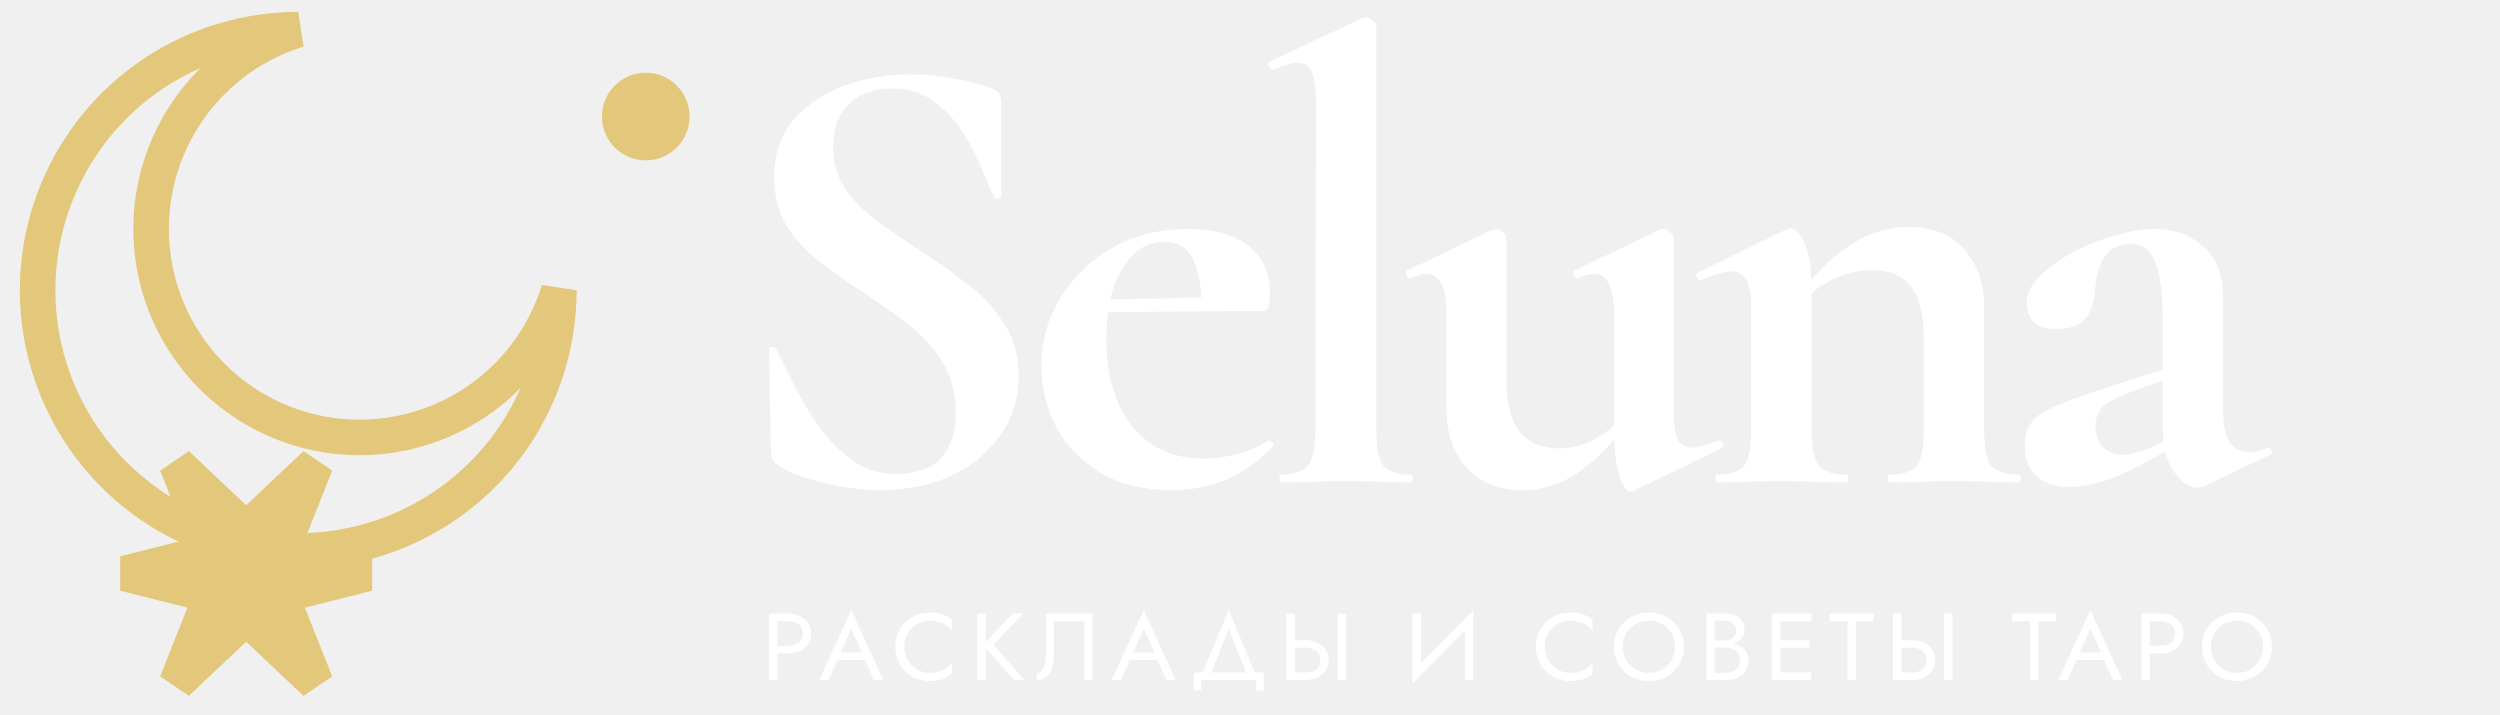
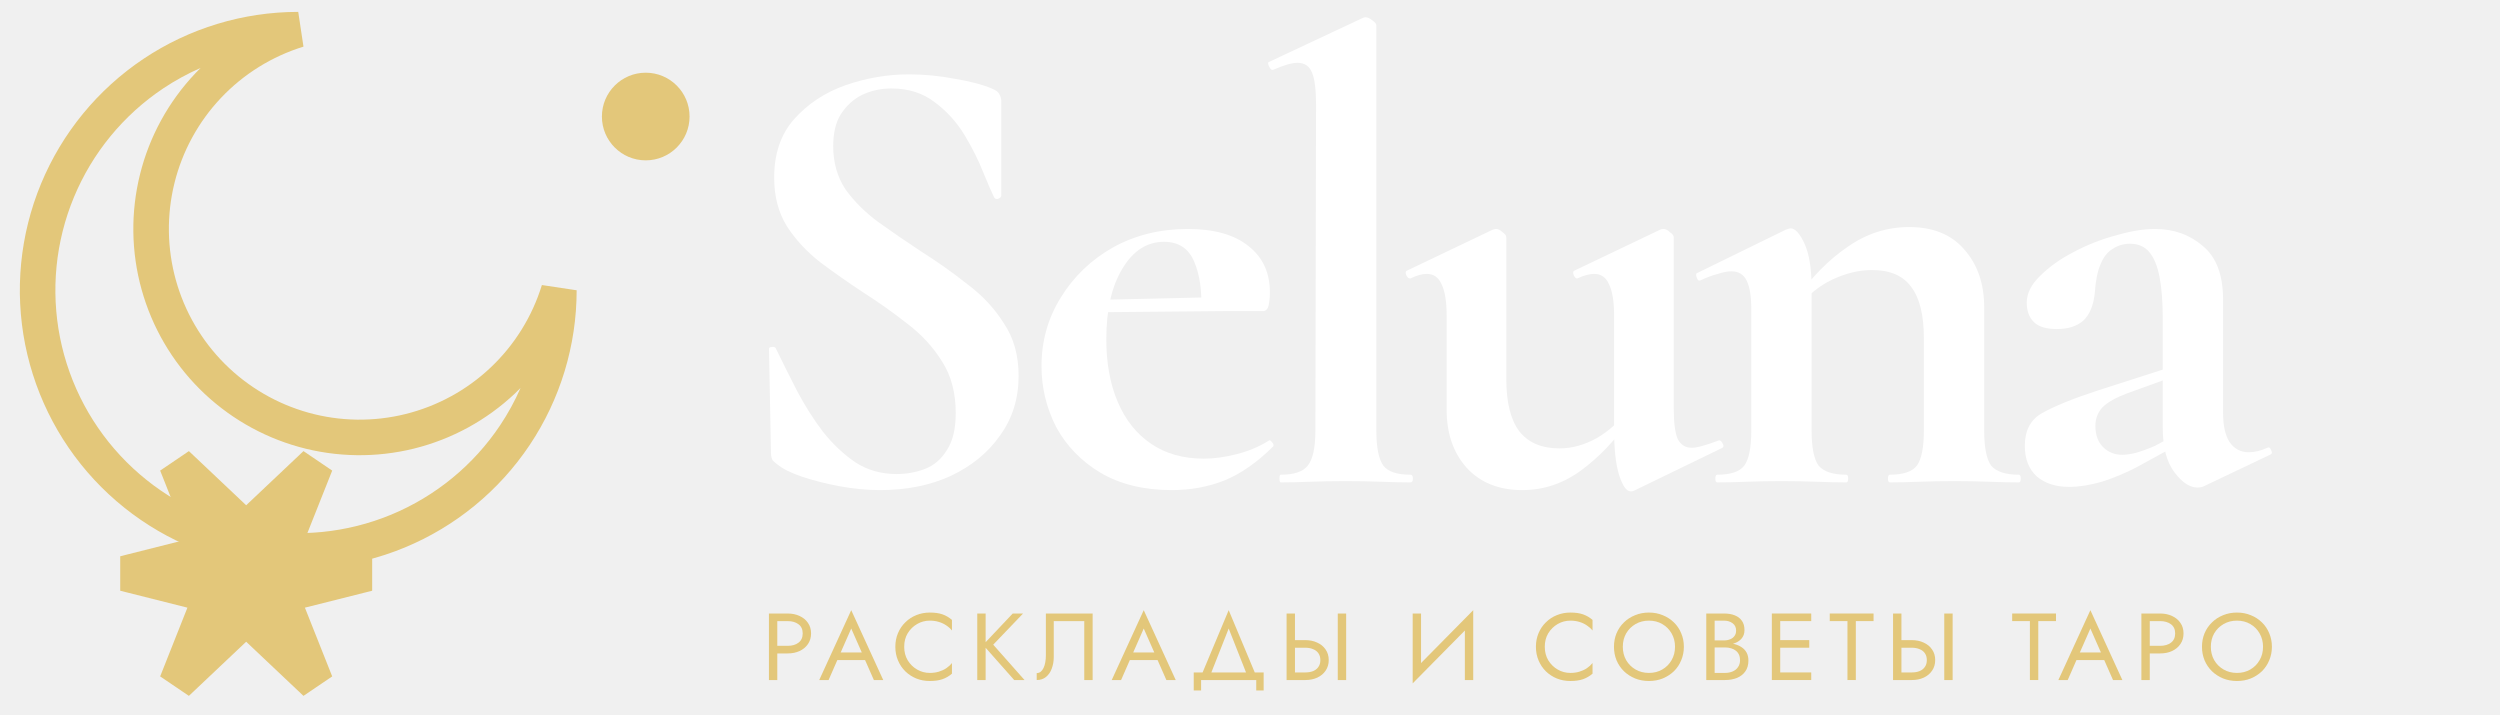
<svg xmlns="http://www.w3.org/2000/svg" width="126" height="36" viewBox="0 0 126 36" fill="none">
-   <path d="M15.295 2.351C13.711 2.838 12.28 3.727 11.141 4.931C10.002 6.135 9.193 7.613 8.794 9.222C8.395 10.83 8.419 12.515 8.862 14.111C9.306 15.708 10.154 17.163 11.326 18.335C12.498 19.507 13.954 20.356 15.551 20.8C17.148 21.244 18.832 21.267 20.44 20.867C22.049 20.468 23.527 19.66 24.731 18.521C25.935 17.382 26.824 15.95 27.311 14.366L29.063 14.63C29.063 17.405 28.24 20.118 26.698 22.426C25.156 24.733 22.965 26.532 20.401 27.594C17.837 28.656 15.016 28.934 12.294 28.393C9.572 27.851 7.072 26.514 5.109 24.552C3.147 22.59 1.811 20.089 1.269 17.367C0.728 14.646 1.006 11.825 2.068 9.261C3.13 6.697 4.929 4.505 7.236 2.963C9.544 1.421 12.256 0.599 15.031 0.599L15.295 2.351ZM10.11 3.424C9.458 3.71 8.829 4.054 8.231 4.453C6.218 5.798 4.649 7.71 3.723 9.946C2.796 12.183 2.554 14.644 3.026 17.019C3.499 19.393 4.664 21.574 6.376 23.285C8.088 24.997 10.269 26.164 12.643 26.636C15.018 27.108 17.479 26.865 19.716 25.939C21.952 25.012 23.864 23.444 25.209 21.431C25.608 20.834 25.95 20.204 26.236 19.553C26.146 19.644 26.055 19.734 25.962 19.822C24.534 21.174 22.78 22.133 20.872 22.607C18.964 23.08 16.966 23.052 15.071 22.526C13.177 21.999 11.45 20.992 10.059 19.602C8.669 18.211 7.662 16.485 7.136 14.591C6.609 12.697 6.582 10.698 7.056 8.79C7.529 6.882 8.489 5.129 9.84 3.7C9.928 3.607 10.019 3.514 10.11 3.424Z" fill="#E3C77A" />
-   <path d="M32.546 7.187C33.271 7.187 33.859 6.598 33.859 5.873C33.859 5.147 33.271 4.559 32.546 4.559C31.82 4.559 31.232 5.147 31.232 5.873C31.232 6.598 31.82 7.187 32.546 7.187Z" fill="#E3C77A" />
-   <path d="M32.964 5.873C32.964 5.642 32.776 5.455 32.546 5.455C32.315 5.455 32.128 5.642 32.128 5.873C32.128 6.104 32.315 6.291 32.546 6.291C32.776 6.291 32.964 6.104 32.964 5.873ZM34.755 5.873C34.755 7.093 33.766 8.082 32.546 8.082C31.326 8.082 30.337 7.093 30.337 5.873C30.337 4.653 31.326 3.664 32.546 3.664C33.766 3.664 34.755 4.653 34.755 5.873Z" fill="#E3C77A" />
-   <path d="M6.277 28.904L10.655 30.008L8.904 34.421L12.407 31.111L15.91 34.421L14.158 30.008L18.537 28.904L14.158 27.801L15.91 23.388L12.407 26.698L8.904 23.388L10.655 27.801L6.277 28.904Z" fill="#E3C77A" />
-   <path d="M16.743 23.718L15.367 27.182L18.756 28.036V29.773L15.367 30.626L16.743 34.091L15.294 35.072L12.407 32.343L9.519 35.072L8.072 34.091L9.446 30.626L6.058 29.773V28.036L9.446 27.182L8.072 23.718L9.519 22.736L12.407 25.465L15.294 22.736L16.743 23.718ZM12.407 27.93L11.228 26.816L11.865 28.42L10.874 28.67L9.942 28.904L11.865 29.389L11.228 30.992L12.407 29.879L13.585 30.992L12.95 29.389L13.94 29.14L14.871 28.904L12.95 28.42L13.585 26.815L12.407 27.93Z" fill="#E3C77A" />
-   <path d="M111.073 24.507C110.986 24.55 110.879 24.571 110.749 24.571C110.361 24.571 109.973 24.313 109.585 23.795C109.197 23.278 109.003 22.534 109.003 21.564V16.067C109.003 15.227 108.949 14.526 108.842 13.966C108.734 13.405 108.561 12.985 108.324 12.704C108.087 12.424 107.764 12.284 107.354 12.284C107.031 12.284 106.74 12.37 106.481 12.543C106.222 12.694 106.018 12.952 105.867 13.319C105.716 13.664 105.619 14.149 105.576 14.774C105.511 15.399 105.317 15.863 104.994 16.164C104.67 16.445 104.228 16.585 103.668 16.585C103.129 16.585 102.741 16.466 102.504 16.229C102.267 15.992 102.148 15.668 102.148 15.259C102.148 14.785 102.375 14.332 102.827 13.901C103.28 13.448 103.84 13.049 104.509 12.704C105.198 12.338 105.91 12.058 106.643 11.864C107.376 11.648 108.033 11.54 108.615 11.54C109.564 11.54 110.372 11.831 111.04 12.413C111.709 12.974 112.043 13.868 112.043 15.097V20.82C112.043 21.446 112.15 21.931 112.366 22.276C112.603 22.62 112.926 22.793 113.336 22.793C113.638 22.793 113.95 22.718 114.274 22.567C114.36 22.523 114.425 22.567 114.468 22.696C114.532 22.804 114.511 22.879 114.403 22.922L111.073 24.507ZM104.282 24.539C103.614 24.539 103.075 24.367 102.666 24.022C102.256 23.655 102.051 23.138 102.051 22.47C102.051 21.694 102.342 21.144 102.924 20.82C103.528 20.476 104.455 20.098 105.705 19.689L109.327 18.525L109.456 19.01L107.225 19.818C106.643 20.034 106.222 20.271 105.964 20.529C105.727 20.788 105.608 21.101 105.608 21.467C105.608 21.92 105.737 22.276 105.996 22.534C106.255 22.793 106.578 22.922 106.966 22.922C107.139 22.922 107.365 22.89 107.645 22.825C107.947 22.739 108.27 22.62 108.615 22.47L110.394 21.5L110.426 22.049L107.645 23.569C107.106 23.849 106.535 24.086 105.931 24.28C105.328 24.453 104.778 24.539 104.282 24.539Z" fill="white" />
+   <path d="M15.295 2.351C13.711 2.839 12.28 3.727 11.141 4.931C10.002 6.135 9.193 7.613 8.794 9.222C8.395 10.83 8.419 12.515 8.862 14.112C9.306 15.708 10.154 17.163 11.326 18.335C12.498 19.507 13.954 20.356 15.551 20.8C17.148 21.244 18.832 21.267 20.44 20.867C22.049 20.468 23.527 19.66 24.731 18.521C25.935 17.382 26.824 15.95 27.311 14.366L29.063 14.63C29.063 17.405 28.24 20.119 26.698 22.426C25.156 24.733 22.965 26.532 20.401 27.594C17.837 28.656 15.016 28.934 12.294 28.393C9.572 27.851 7.072 26.514 5.109 24.552C3.147 22.59 1.811 20.089 1.269 17.367C0.728 14.646 1.006 11.825 2.068 9.261C3.13 6.697 4.929 4.505 7.236 2.963C9.544 1.422 12.256 0.599 15.031 0.599L15.295 2.351ZM10.11 3.424C9.458 3.71 8.829 4.054 8.231 4.453C6.218 5.798 4.649 7.71 3.723 9.947C2.796 12.183 2.554 14.645 3.026 17.019C3.499 19.393 4.664 21.574 6.376 23.285C8.088 24.997 10.269 26.164 12.643 26.636C15.018 27.108 17.479 26.865 19.716 25.939C21.952 25.012 23.864 23.444 25.209 21.431C25.608 20.834 25.95 20.205 26.236 19.553C26.146 19.644 26.055 19.734 25.962 19.823C24.534 21.174 22.78 22.133 20.872 22.607C18.964 23.08 16.966 23.052 15.071 22.526C13.177 21.999 11.45 20.992 10.059 19.602C8.669 18.212 7.662 16.485 7.136 14.591C6.609 12.697 6.582 10.698 7.056 8.79C7.529 6.882 8.489 5.129 9.84 3.7C9.928 3.607 10.019 3.514 10.11 3.424Z" fill="#E3C77A" />
+   <path d="M32.544 7.187C33.27 7.187 33.858 6.598 33.858 5.873C33.858 5.147 33.27 4.559 32.544 4.559C31.819 4.559 31.23 5.147 31.23 5.873C31.23 6.598 31.819 7.187 32.544 7.187Z" fill="#E3C77A" />
+   <path d="M32.963 5.873C32.963 5.642 32.776 5.455 32.545 5.455C32.314 5.455 32.127 5.642 32.127 5.873C32.127 6.104 32.314 6.291 32.545 6.291C32.776 6.291 32.963 6.104 32.963 5.873ZM34.754 5.873C34.754 7.093 33.765 8.082 32.545 8.082C31.325 8.082 30.336 7.093 30.336 5.873C30.336 4.653 31.325 3.664 32.545 3.664C33.765 3.664 34.754 4.653 34.754 5.873Z" fill="#E3C77A" />
+   <path d="M6.277 28.904L10.656 30.008L8.905 34.421L12.408 31.111L15.911 34.421L14.159 30.008L18.538 28.904L14.159 27.801L15.911 23.388L12.408 26.698L8.905 23.388L10.656 27.801L6.277 28.904Z" fill="#E3C77A" />
+   <path d="M16.743 23.718L15.367 27.182L18.757 28.036V29.773L15.367 30.626L16.743 34.091L15.295 35.072L12.407 32.343L9.52 35.072L8.072 34.091L9.446 30.626L6.059 29.773V28.036L9.446 27.182L8.072 23.718L9.52 22.736L12.407 25.465L15.295 22.736L16.743 23.718ZM12.407 27.93L11.229 26.816L11.865 28.42L10.875 28.67L9.942 28.904L11.865 29.389L11.229 30.992L12.407 29.879L13.586 30.992L12.95 29.389L13.941 29.14L14.872 28.904L12.95 28.42L13.586 26.815L12.407 27.93Z" fill="#E3C77A" />
+   <path d="M111.073 24.507C110.986 24.55 110.879 24.571 110.749 24.571C110.361 24.571 109.973 24.313 109.585 23.795C109.197 23.278 109.003 22.534 109.003 21.564V16.067C109.003 15.226 108.949 14.526 108.842 13.965C108.734 13.405 108.561 12.985 108.324 12.704C108.087 12.424 107.764 12.284 107.354 12.284C107.031 12.284 106.74 12.37 106.481 12.543C106.222 12.694 106.018 12.952 105.867 13.319C105.716 13.664 105.619 14.149 105.576 14.774C105.511 15.399 105.317 15.862 104.994 16.164C104.67 16.444 104.228 16.584 103.668 16.584C103.129 16.584 102.741 16.466 102.504 16.229C102.267 15.992 102.148 15.668 102.148 15.259C102.148 14.785 102.375 14.332 102.827 13.901C103.28 13.448 103.84 13.049 104.509 12.704C105.198 12.338 105.91 12.058 106.643 11.864C107.376 11.648 108.033 11.54 108.615 11.54C109.564 11.54 110.372 11.831 111.04 12.413C111.709 12.974 112.043 13.868 112.043 15.097V20.82C112.043 21.446 112.15 21.931 112.366 22.276C112.603 22.62 112.926 22.793 113.336 22.793C113.638 22.793 113.95 22.717 114.274 22.567C114.36 22.523 114.425 22.567 114.468 22.696C114.532 22.804 114.511 22.879 114.403 22.922L111.073 24.507ZM104.282 24.539C103.614 24.539 103.075 24.366 102.666 24.022C102.256 23.655 102.051 23.138 102.051 22.47C102.051 21.694 102.342 21.144 102.924 20.82C103.528 20.476 104.455 20.098 105.705 19.689L109.327 18.525L109.456 19.01L107.225 19.818C106.643 20.034 106.222 20.271 105.964 20.529C105.727 20.788 105.608 21.101 105.608 21.467C105.608 21.92 105.737 22.276 105.996 22.534C106.255 22.793 106.578 22.922 106.966 22.922C107.139 22.922 107.365 22.89 107.645 22.825C107.947 22.739 108.27 22.62 108.615 22.47L110.394 21.499L110.426 22.049L107.645 23.569C107.106 23.849 106.535 24.086 105.931 24.28C105.328 24.453 104.778 24.539 104.282 24.539Z" fill="white" />
  <path d="M95.249 24.313C95.185 24.313 95.153 24.248 95.153 24.119C95.153 23.989 95.185 23.925 95.249 23.925C95.918 23.925 96.37 23.774 96.608 23.472C96.845 23.149 96.963 22.556 96.963 21.694V17.037C96.963 15.873 96.748 15.011 96.317 14.45C95.907 13.89 95.249 13.61 94.344 13.61C93.697 13.61 93.029 13.771 92.339 14.095C91.671 14.418 91.132 14.86 90.723 15.421L90.561 15.033C91.315 13.955 92.167 13.092 93.115 12.446C94.064 11.777 95.099 11.443 96.22 11.443C97.427 11.443 98.354 11.821 99 12.575C99.669 13.33 100.003 14.3 100.003 15.485V21.694C100.003 22.556 100.121 23.149 100.358 23.472C100.617 23.774 101.081 23.925 101.749 23.925C101.813 23.925 101.846 23.989 101.846 24.119C101.846 24.248 101.813 24.313 101.749 24.313C101.318 24.313 100.822 24.302 100.261 24.28C99.701 24.259 99.108 24.248 98.483 24.248C97.879 24.248 97.297 24.259 96.737 24.28C96.176 24.302 95.681 24.313 95.249 24.313ZM86.551 24.313C86.487 24.313 86.454 24.248 86.454 24.119C86.454 23.989 86.487 23.925 86.551 23.925C87.22 23.925 87.672 23.774 87.909 23.472C88.147 23.149 88.265 22.556 88.265 21.694V15.615C88.265 14.946 88.19 14.461 88.039 14.159C87.888 13.836 87.629 13.675 87.263 13.675C87.069 13.675 86.842 13.718 86.584 13.804C86.325 13.868 86.034 13.976 85.711 14.127C85.624 14.17 85.56 14.127 85.517 13.998C85.474 13.868 85.474 13.793 85.517 13.771L90.011 11.573C90.141 11.53 90.216 11.508 90.238 11.508C90.475 11.508 90.712 11.767 90.949 12.284C91.186 12.802 91.305 13.545 91.305 14.515V21.694C91.305 22.556 91.423 23.149 91.66 23.472C91.919 23.774 92.382 23.925 93.051 23.925C93.115 23.925 93.148 23.989 93.148 24.119C93.148 24.248 93.115 24.313 93.051 24.313C92.62 24.313 92.124 24.302 91.563 24.28C91.003 24.259 90.41 24.248 89.785 24.248C89.181 24.248 88.599 24.259 88.039 24.28C87.478 24.302 86.983 24.313 86.551 24.313Z" fill="white" />
-   <path d="M76.726 24.701C75.54 24.701 74.603 24.323 73.913 23.569C73.245 22.814 72.91 21.845 72.91 20.659V15.906C72.91 15.194 72.824 14.666 72.652 14.321C72.501 13.976 72.253 13.804 71.908 13.804C71.671 13.804 71.401 13.879 71.1 14.03C71.013 14.052 70.938 13.998 70.873 13.868C70.83 13.739 70.841 13.664 70.906 13.642L75.239 11.573C75.303 11.551 75.357 11.54 75.4 11.54C75.508 11.54 75.616 11.594 75.724 11.702C75.853 11.788 75.918 11.874 75.918 11.961V19.107C75.918 20.271 76.133 21.144 76.564 21.726C77.017 22.308 77.696 22.599 78.601 22.599C79.227 22.599 79.852 22.427 80.477 22.082C81.102 21.715 81.598 21.262 81.964 20.724L82.158 21.111C81.425 22.168 80.606 23.03 79.701 23.698C78.795 24.367 77.804 24.701 76.726 24.701ZM84.357 11.961V20.562C84.357 21.295 84.422 21.812 84.551 22.114C84.702 22.416 84.939 22.567 85.262 22.567C85.413 22.567 85.596 22.534 85.812 22.47C86.049 22.405 86.308 22.319 86.588 22.211C86.674 22.168 86.75 22.211 86.814 22.34C86.879 22.448 86.879 22.523 86.814 22.567L82.352 24.733C82.309 24.755 82.255 24.765 82.191 24.765C81.975 24.765 81.781 24.496 81.609 23.957C81.436 23.418 81.35 22.653 81.35 21.661V15.906C81.35 15.194 81.264 14.666 81.091 14.321C80.94 13.976 80.692 13.804 80.347 13.804C80.11 13.804 79.83 13.879 79.507 14.03C79.442 14.052 79.377 13.998 79.313 13.868C79.27 13.739 79.28 13.664 79.345 13.642L83.678 11.573C83.721 11.551 83.775 11.54 83.84 11.54C83.947 11.54 84.055 11.594 84.163 11.702C84.292 11.788 84.357 11.874 84.357 11.961Z" fill="white" />
-   <path d="M64.55 24.313C64.507 24.313 64.485 24.248 64.485 24.119C64.485 23.989 64.507 23.925 64.55 23.925C65.218 23.925 65.671 23.774 65.908 23.472C66.167 23.149 66.296 22.556 66.296 21.694L66.328 5.267C66.328 4.535 66.264 4.006 66.134 3.683C66.005 3.338 65.757 3.166 65.391 3.166C65.11 3.166 64.701 3.284 64.162 3.521C64.097 3.543 64.032 3.489 63.968 3.36C63.903 3.23 63.892 3.155 63.935 3.133L68.689 0.902C68.732 0.881 68.775 0.87 68.818 0.87C68.926 0.87 69.044 0.924 69.174 1.032C69.303 1.118 69.368 1.204 69.368 1.29V21.694C69.368 22.556 69.486 23.149 69.723 23.472C69.96 23.774 70.413 23.925 71.082 23.925C71.168 23.925 71.211 23.989 71.211 24.119C71.211 24.248 71.168 24.313 71.082 24.313C70.672 24.313 70.176 24.302 69.594 24.28C69.034 24.259 68.441 24.248 67.816 24.248C67.191 24.248 66.598 24.259 66.037 24.28C65.477 24.302 64.981 24.313 64.55 24.313Z" fill="white" />
-   <path d="M59.054 24.701C57.653 24.701 56.457 24.41 55.465 23.828C54.495 23.246 53.752 22.48 53.234 21.532C52.738 20.562 52.49 19.538 52.49 18.46C52.49 17.188 52.814 16.035 53.461 15C54.107 13.944 54.98 13.103 56.08 12.478C57.2 11.853 58.462 11.54 59.863 11.54C61.199 11.54 62.223 11.831 62.935 12.413C63.646 12.974 64.002 13.75 64.002 14.742C64.002 14.979 63.98 15.194 63.937 15.388C63.894 15.582 63.797 15.679 63.646 15.679H60.542C60.585 14.666 60.466 13.836 60.186 13.19C59.906 12.521 59.399 12.187 58.666 12.187C57.804 12.187 57.103 12.64 56.565 13.545C56.026 14.429 55.756 15.615 55.756 17.102C55.756 18.309 55.95 19.365 56.338 20.271C56.726 21.176 57.287 21.877 58.02 22.373C58.753 22.868 59.636 23.116 60.671 23.116C61.188 23.116 61.738 23.041 62.32 22.89C62.924 22.739 63.463 22.513 63.937 22.211C63.98 22.168 64.034 22.189 64.099 22.276C64.185 22.362 64.206 22.437 64.163 22.502C63.366 23.299 62.547 23.871 61.706 24.216C60.887 24.539 60.003 24.701 59.054 24.701ZM54.624 15.744L54.592 15.13L61.673 14.968V15.679L54.624 15.744Z" fill="white" />
-   <path d="M41.993 7.369C41.993 8.188 42.198 8.91 42.608 9.536C43.039 10.139 43.589 10.689 44.257 11.185C44.947 11.681 45.669 12.176 46.423 12.672C47.242 13.19 48.019 13.739 48.752 14.321C49.506 14.882 50.12 15.539 50.595 16.294C51.09 17.027 51.338 17.91 51.338 18.945C51.338 20.088 51.026 21.09 50.401 21.952C49.797 22.814 48.967 23.494 47.911 23.989C46.876 24.464 45.69 24.701 44.354 24.701C43.707 24.701 43.028 24.636 42.317 24.507C41.627 24.377 40.991 24.216 40.409 24.022C39.849 23.828 39.439 23.623 39.18 23.407C39.094 23.343 39.019 23.278 38.954 23.213C38.889 23.127 38.857 22.987 38.857 22.793L38.76 17.652C38.738 17.544 38.782 17.49 38.889 17.49C39.019 17.468 39.094 17.501 39.116 17.587C39.439 18.255 39.795 18.967 40.183 19.721C40.571 20.454 41.002 21.133 41.476 21.758C41.972 22.383 42.522 22.901 43.125 23.31C43.729 23.698 44.419 23.892 45.195 23.892C45.69 23.892 46.165 23.806 46.617 23.634C47.07 23.461 47.437 23.149 47.717 22.696C48.019 22.243 48.169 21.618 48.169 20.82C48.169 19.807 47.943 18.945 47.49 18.234C47.038 17.501 46.456 16.865 45.744 16.326C45.033 15.765 44.289 15.237 43.513 14.742C42.759 14.246 42.037 13.739 41.347 13.222C40.657 12.683 40.096 12.079 39.665 11.411C39.234 10.721 39.019 9.902 39.019 8.954C39.019 7.746 39.353 6.766 40.021 6.011C40.711 5.235 41.573 4.664 42.608 4.297C43.664 3.931 44.731 3.748 45.809 3.748C46.585 3.748 47.361 3.823 48.137 3.974C48.913 4.103 49.528 4.265 49.98 4.459C50.196 4.545 50.325 4.642 50.368 4.75C50.433 4.858 50.465 4.976 50.465 5.106V9.859C50.465 9.924 50.411 9.978 50.303 10.021C50.217 10.042 50.153 10.021 50.109 9.956C49.98 9.697 49.797 9.277 49.56 8.695C49.323 8.091 49.01 7.466 48.622 6.819C48.234 6.173 47.738 5.623 47.135 5.17C46.531 4.696 45.798 4.459 44.936 4.459C44.397 4.459 43.901 4.567 43.449 4.782C43.017 4.998 42.662 5.321 42.382 5.752C42.123 6.162 41.993 6.701 41.993 7.369Z" fill="white" />
-   <path d="M111.427 32.598C111.427 32.85 111.483 33.075 111.596 33.273C111.711 33.471 111.869 33.627 112.067 33.742C112.266 33.857 112.491 33.915 112.742 33.915C112.997 33.915 113.222 33.857 113.417 33.742C113.615 33.627 113.771 33.471 113.883 33.273C113.999 33.075 114.057 32.85 114.057 32.598C114.057 32.345 113.999 32.12 113.883 31.922C113.771 31.724 113.615 31.568 113.417 31.453C113.222 31.338 112.997 31.28 112.742 31.28C112.491 31.28 112.266 31.338 112.067 31.453C111.869 31.568 111.711 31.724 111.596 31.922C111.483 32.12 111.427 32.345 111.427 32.598ZM110.98 32.598C110.98 32.352 111.023 32.125 111.109 31.917C111.199 31.706 111.323 31.524 111.482 31.371C111.64 31.215 111.827 31.093 112.042 31.007C112.257 30.918 112.491 30.873 112.742 30.873C112.997 30.873 113.23 30.918 113.442 31.007C113.657 31.093 113.844 31.215 114.003 31.371C114.161 31.524 114.284 31.706 114.37 31.917C114.459 32.125 114.504 32.352 114.504 32.598C114.504 32.84 114.459 33.067 114.37 33.278C114.284 33.489 114.161 33.672 114.003 33.829C113.844 33.982 113.657 34.103 113.442 34.193C113.23 34.279 112.997 34.322 112.742 34.322C112.491 34.322 112.257 34.279 112.042 34.193C111.827 34.103 111.64 33.982 111.482 33.829C111.323 33.672 111.199 33.489 111.109 33.278C111.023 33.067 110.98 32.84 110.98 32.598Z" fill="white" />
-   <path d="M107.925 30.921H108.347V34.274H107.925V30.921ZM108.158 31.304V30.921H108.868C109.093 30.921 109.293 30.962 109.468 31.045C109.647 31.125 109.788 31.24 109.89 31.39C109.996 31.54 110.049 31.719 110.049 31.927C110.049 32.131 109.996 32.31 109.89 32.463C109.788 32.614 109.647 32.73 109.468 32.813C109.293 32.893 109.093 32.933 108.868 32.933H108.158V32.55H108.868C109.093 32.55 109.275 32.497 109.414 32.392C109.556 32.286 109.627 32.131 109.627 31.927C109.627 31.719 109.556 31.564 109.414 31.462C109.275 31.357 109.093 31.304 108.868 31.304H108.158Z" fill="white" />
-   <path d="M104.445 33.268L104.594 32.885H106.133L106.282 33.268H104.445ZM105.354 31.678L104.768 33.01L104.728 33.096L104.212 34.274H103.741L105.354 30.753L106.966 34.274H106.495L105.989 33.124L105.949 33.029L105.354 31.678Z" fill="white" />
-   <path d="M101.416 31.304V30.921H103.624V31.304H102.731V34.274H102.309V31.304H101.416Z" fill="white" />
-   <path d="M97.989 30.921H98.411V34.274H97.989V30.921ZM95.408 30.921H95.83V34.274H95.408V30.921ZM95.642 32.645V32.262H96.351C96.576 32.262 96.776 32.304 96.952 32.387C97.13 32.467 97.271 32.581 97.374 32.732C97.48 32.882 97.532 33.061 97.532 33.268C97.532 33.472 97.48 33.651 97.374 33.805C97.271 33.955 97.13 34.071 96.952 34.154C96.776 34.234 96.576 34.274 96.351 34.274H95.642V33.891H96.351C96.5 33.891 96.631 33.868 96.743 33.824C96.859 33.776 96.948 33.706 97.011 33.613C97.078 33.52 97.111 33.406 97.111 33.268C97.111 33.131 97.078 33.016 97.011 32.923C96.948 32.831 96.859 32.762 96.743 32.717C96.631 32.669 96.5 32.645 96.351 32.645H95.642Z" fill="white" />
-   <path d="M92.218 31.304V30.921H94.426V31.304H93.533V34.274H93.111V31.304H92.218Z" fill="white" />
-   <path d="M89.535 34.274V33.891H91.287V34.274H89.535ZM89.535 31.304V30.921H91.287V31.304H89.535ZM89.535 32.645V32.262H91.188V32.645H89.535ZM89.302 30.921H89.724V34.274H89.302V30.921Z" fill="white" />
-   <path d="M86.33 32.502V32.277H86.891C87.007 32.277 87.111 32.257 87.204 32.219C87.296 32.181 87.369 32.125 87.422 32.051C87.475 31.978 87.501 31.889 87.501 31.783C87.501 31.623 87.444 31.5 87.328 31.414C87.212 31.325 87.066 31.28 86.891 31.28H86.419V33.915H86.941C87.09 33.915 87.22 33.889 87.333 33.838C87.448 33.787 87.538 33.714 87.601 33.618C87.667 33.522 87.7 33.406 87.7 33.268C87.7 33.166 87.682 33.075 87.645 32.995C87.609 32.915 87.556 32.848 87.487 32.794C87.42 32.74 87.341 32.7 87.248 32.674C87.156 32.645 87.053 32.631 86.941 32.631H86.33V32.406H86.941C87.109 32.406 87.265 32.423 87.407 32.459C87.549 32.494 87.673 32.548 87.779 32.621C87.888 32.692 87.973 32.783 88.032 32.895C88.092 33.006 88.122 33.139 88.122 33.292C88.122 33.513 88.069 33.696 87.963 33.843C87.86 33.987 87.72 34.095 87.541 34.169C87.366 34.239 87.166 34.274 86.941 34.274H85.998V30.921H86.891C87.099 30.921 87.28 30.951 87.432 31.012C87.587 31.073 87.708 31.165 87.794 31.29C87.88 31.411 87.923 31.568 87.923 31.759C87.923 31.916 87.88 32.05 87.794 32.162C87.708 32.273 87.587 32.358 87.432 32.416C87.28 32.473 87.099 32.502 86.891 32.502H86.33Z" fill="white" />
-   <path d="M81.788 32.598C81.788 32.85 81.845 33.075 81.957 33.273C82.073 33.471 82.23 33.627 82.429 33.742C82.627 33.857 82.852 33.915 83.104 33.915C83.358 33.915 83.583 33.857 83.779 33.742C83.977 33.627 84.133 33.471 84.245 33.273C84.361 33.075 84.419 32.85 84.419 32.598C84.419 32.345 84.361 32.12 84.245 31.922C84.133 31.724 83.977 31.568 83.779 31.453C83.583 31.338 83.358 31.28 83.104 31.28C82.852 31.28 82.627 31.338 82.429 31.453C82.23 31.568 82.073 31.724 81.957 31.922C81.845 32.12 81.788 32.345 81.788 32.598ZM81.342 32.598C81.342 32.352 81.385 32.125 81.471 31.917C81.56 31.706 81.684 31.524 81.843 31.371C82.002 31.215 82.189 31.093 82.404 31.007C82.619 30.918 82.852 30.873 83.104 30.873C83.358 30.873 83.592 30.918 83.803 31.007C84.018 31.093 84.205 31.215 84.364 31.371C84.523 31.524 84.645 31.706 84.731 31.917C84.821 32.125 84.865 32.352 84.865 32.598C84.865 32.84 84.821 33.067 84.731 33.278C84.645 33.489 84.523 33.672 84.364 33.829C84.205 33.982 84.018 34.103 83.803 34.193C83.592 34.279 83.358 34.322 83.104 34.322C82.852 34.322 82.619 34.279 82.404 34.193C82.189 34.103 82.002 33.982 81.843 33.829C81.684 33.672 81.56 33.489 81.471 33.278C81.385 33.067 81.342 32.84 81.342 32.598Z" fill="white" />
-   <path d="M77.855 32.598C77.855 32.856 77.915 33.085 78.034 33.283C78.156 33.481 78.315 33.636 78.51 33.747C78.705 33.859 78.917 33.915 79.145 33.915C79.311 33.915 79.461 33.894 79.597 33.853C79.736 33.811 79.862 33.754 79.974 33.68C80.087 33.603 80.183 33.516 80.262 33.417V33.953C80.116 34.078 79.958 34.17 79.786 34.231C79.614 34.292 79.4 34.322 79.145 34.322C78.904 34.322 78.677 34.281 78.466 34.197C78.257 34.111 78.073 33.992 77.915 33.838C77.756 33.682 77.632 33.498 77.542 33.287C77.453 33.077 77.409 32.847 77.409 32.598C77.409 32.349 77.453 32.118 77.542 31.908C77.632 31.697 77.756 31.515 77.915 31.362C78.073 31.205 78.257 31.085 78.466 31.002C78.677 30.916 78.904 30.873 79.145 30.873C79.4 30.873 79.614 30.903 79.786 30.964C79.958 31.025 80.116 31.117 80.262 31.242V31.778C80.183 31.679 80.087 31.593 79.974 31.52C79.862 31.443 79.736 31.384 79.597 31.343C79.461 31.301 79.311 31.28 79.145 31.28C78.917 31.28 78.705 31.336 78.51 31.448C78.315 31.56 78.156 31.715 78.034 31.913C77.915 32.107 77.855 32.336 77.855 32.598Z" fill="white" />
-   <path d="M74.226 31.376L71.199 34.442L71.224 33.819L74.251 30.753L74.226 31.376ZM71.621 30.921V33.915L71.199 34.442V30.921H71.621ZM74.251 30.753V34.274H73.829V31.28L74.251 30.753Z" fill="white" />
-   <path d="M67.426 30.921H67.848V34.274H67.426V30.921ZM64.845 30.921H65.267V34.274H64.845V30.921ZM65.079 32.645V32.262H65.788C66.013 32.262 66.213 32.304 66.389 32.387C66.567 32.467 66.708 32.581 66.811 32.732C66.916 32.882 66.969 33.061 66.969 33.268C66.969 33.472 66.916 33.651 66.811 33.805C66.708 33.955 66.567 34.071 66.389 34.154C66.213 34.234 66.013 34.274 65.788 34.274H65.079V33.891H65.788C65.937 33.891 66.068 33.868 66.18 33.824C66.296 33.776 66.385 33.706 66.448 33.613C66.514 33.52 66.547 33.406 66.547 33.268C66.547 33.131 66.514 33.016 66.448 32.923C66.385 32.831 66.296 32.762 66.18 32.717C66.068 32.669 65.937 32.645 65.788 32.645H65.079Z" fill="white" />
-   <path d="M61.927 31.678L60.959 34.13H60.513L61.927 30.753L63.341 34.13H62.895L61.927 31.678ZM63.316 34.274H60.538V34.801H60.165V33.891H63.689V34.801H63.316V34.274Z" fill="white" />
-   <path d="M56.734 33.268L56.883 32.885H58.422L58.57 33.268H56.734ZM57.642 31.678L57.057 33.01L57.017 33.096L56.501 34.274H56.029L57.642 30.753L59.255 34.274H58.784L58.278 33.124L58.238 33.029L57.642 31.678Z" fill="white" />
-   <path d="M55.071 30.921V34.274H54.649V31.304H53.11V33.124C53.11 33.329 53.077 33.519 53.011 33.694C52.948 33.87 52.852 34.011 52.723 34.116C52.598 34.221 52.44 34.274 52.252 34.274V33.924C52.328 33.924 52.394 33.902 52.45 33.857C52.507 33.813 52.555 33.75 52.594 33.67C52.634 33.587 52.664 33.492 52.684 33.383C52.703 33.275 52.713 33.156 52.713 33.029V30.921H55.071Z" fill="white" />
-   <path d="M49.255 30.921H49.677V34.274H49.255V30.921ZM51.042 30.921H51.563L50.059 32.492L51.637 34.274H51.116L49.548 32.502L51.042 30.921Z" fill="white" />
-   <path d="M45.57 32.598C45.57 32.856 45.63 33.085 45.749 33.283C45.871 33.481 46.03 33.636 46.225 33.747C46.42 33.859 46.632 33.915 46.86 33.915C47.026 33.915 47.176 33.894 47.312 33.853C47.451 33.811 47.577 33.754 47.689 33.68C47.802 33.603 47.898 33.516 47.977 33.417V33.953C47.831 34.078 47.673 34.17 47.501 34.231C47.329 34.292 47.115 34.322 46.86 34.322C46.619 34.322 46.392 34.281 46.181 34.197C45.972 34.111 45.788 33.992 45.63 33.838C45.471 33.682 45.347 33.498 45.258 33.287C45.168 33.077 45.123 32.847 45.123 32.598C45.123 32.349 45.168 32.118 45.258 31.908C45.347 31.697 45.471 31.515 45.63 31.362C45.788 31.205 45.972 31.085 46.181 31.002C46.392 30.916 46.619 30.873 46.86 30.873C47.115 30.873 47.329 30.903 47.501 30.964C47.673 31.025 47.831 31.117 47.977 31.242V31.778C47.898 31.679 47.802 31.593 47.689 31.52C47.577 31.443 47.451 31.384 47.312 31.343C47.176 31.301 47.026 31.28 46.86 31.28C46.632 31.28 46.42 31.336 46.225 31.448C46.03 31.56 45.871 31.715 45.749 31.913C45.63 32.107 45.57 32.336 45.57 32.598Z" fill="white" />
-   <path d="M41.994 33.268L42.143 32.885H43.681L43.83 33.268H41.994ZM42.902 31.678L42.316 33.01L42.277 33.096L41.761 34.274H41.289L42.902 30.753L44.515 34.274H44.044L43.537 33.124L43.498 33.029L42.902 31.678Z" fill="white" />
-   <path d="M38.754 30.921H39.176V34.274H38.754V30.921ZM38.987 31.304V30.921H39.697C39.922 30.921 40.122 30.962 40.297 31.045C40.476 31.125 40.617 31.24 40.719 31.39C40.825 31.54 40.878 31.719 40.878 31.927C40.878 32.131 40.825 32.31 40.719 32.463C40.617 32.614 40.476 32.73 40.297 32.813C40.122 32.893 39.922 32.933 39.697 32.933H38.987V32.55H39.697C39.922 32.55 40.104 32.497 40.243 32.392C40.385 32.286 40.456 32.131 40.456 31.927C40.456 31.719 40.385 31.564 40.243 31.462C40.104 31.357 39.922 31.304 39.697 31.304H38.987Z" fill="white" />
+   <path d="M76.726 24.701C75.54 24.701 74.603 24.323 73.913 23.569C73.245 22.814 72.911 21.844 72.911 20.659V15.905C72.911 15.194 72.824 14.666 72.652 14.321C72.501 13.976 72.253 13.804 71.908 13.804C71.671 13.804 71.402 13.879 71.1 14.03C71.014 14.052 70.938 13.998 70.874 13.868C70.83 13.739 70.841 13.664 70.906 13.642L75.239 11.573C75.303 11.551 75.357 11.54 75.4 11.54C75.508 11.54 75.616 11.594 75.724 11.702C75.853 11.788 75.918 11.874 75.918 11.961V19.107C75.918 20.271 76.133 21.144 76.564 21.726C77.017 22.308 77.696 22.599 78.602 22.599C79.227 22.599 79.852 22.426 80.477 22.081C81.102 21.715 81.598 21.262 81.964 20.723L82.158 21.111C81.425 22.168 80.606 23.03 79.701 23.698C78.796 24.366 77.804 24.701 76.726 24.701ZM84.357 11.961V20.562C84.357 21.295 84.422 21.812 84.551 22.114C84.702 22.416 84.939 22.567 85.263 22.567C85.413 22.567 85.597 22.534 85.812 22.47C86.049 22.405 86.308 22.319 86.588 22.211C86.674 22.168 86.75 22.211 86.815 22.34C86.879 22.448 86.879 22.523 86.815 22.567L82.352 24.733C82.309 24.755 82.255 24.765 82.191 24.765C81.975 24.765 81.781 24.496 81.609 23.957C81.436 23.418 81.35 22.653 81.35 21.661V15.905C81.35 15.194 81.264 14.666 81.091 14.321C80.94 13.976 80.692 13.804 80.348 13.804C80.111 13.804 79.83 13.879 79.507 14.03C79.442 14.052 79.378 13.998 79.313 13.868C79.27 13.739 79.281 13.664 79.345 13.642L83.678 11.573C83.721 11.551 83.775 11.54 83.84 11.54C83.948 11.54 84.055 11.594 84.163 11.702C84.293 11.788 84.357 11.874 84.357 11.961Z" fill="white" />
+   <path d="M64.55 24.313C64.507 24.313 64.486 24.248 64.486 24.119C64.486 23.989 64.507 23.925 64.55 23.925C65.219 23.925 65.671 23.774 65.909 23.472C66.167 23.149 66.296 22.556 66.296 21.694L66.329 5.267C66.329 4.535 66.264 4.006 66.135 3.683C66.005 3.338 65.758 3.166 65.391 3.166C65.111 3.166 64.701 3.284 64.162 3.521C64.098 3.543 64.033 3.489 63.968 3.36C63.904 3.23 63.893 3.155 63.936 3.133L68.689 0.902C68.732 0.881 68.775 0.87 68.819 0.87C68.926 0.87 69.045 0.924 69.174 1.032C69.304 1.118 69.368 1.204 69.368 1.29V21.694C69.368 22.556 69.487 23.149 69.724 23.472C69.961 23.774 70.414 23.925 71.082 23.925C71.168 23.925 71.211 23.989 71.211 24.119C71.211 24.248 71.168 24.313 71.082 24.313C70.672 24.313 70.177 24.302 69.595 24.28C69.034 24.259 68.441 24.248 67.816 24.248C67.191 24.248 66.598 24.259 66.038 24.28C65.477 24.302 64.981 24.313 64.55 24.313Z" fill="white" />
+   <path d="M59.056 24.701C57.655 24.701 56.459 24.41 55.467 23.828C54.497 23.245 53.753 22.48 53.236 21.532C52.74 20.562 52.492 19.538 52.492 18.46C52.492 17.188 52.816 16.035 53.462 15C54.109 13.944 54.982 13.103 56.081 12.478C57.202 11.853 58.463 11.54 59.865 11.54C61.201 11.54 62.225 11.831 62.936 12.413C63.648 12.974 64.003 13.75 64.003 14.742C64.003 14.979 63.982 15.194 63.939 15.388C63.896 15.582 63.799 15.679 63.648 15.679H60.544C60.587 14.666 60.468 13.836 60.188 13.189C59.908 12.521 59.401 12.187 58.668 12.187C57.806 12.187 57.105 12.64 56.566 13.545C56.028 14.429 55.758 15.614 55.758 17.102C55.758 18.309 55.952 19.365 56.34 20.271C56.728 21.176 57.289 21.877 58.022 22.372C58.754 22.868 59.638 23.116 60.673 23.116C61.19 23.116 61.74 23.041 62.322 22.89C62.926 22.739 63.465 22.513 63.939 22.211C63.982 22.168 64.036 22.189 64.1 22.276C64.187 22.362 64.208 22.437 64.165 22.502C63.367 23.299 62.548 23.871 61.708 24.216C60.889 24.539 60.005 24.701 59.056 24.701ZM54.626 15.744L54.594 15.13L61.675 14.968V15.679L54.626 15.744Z" fill="white" />
+   <path d="M41.993 7.369C41.993 8.188 42.198 8.91 42.607 9.536C43.038 10.139 43.588 10.689 44.256 11.185C44.946 11.68 45.668 12.176 46.423 12.672C47.242 13.189 48.018 13.739 48.751 14.321C49.505 14.882 50.12 15.539 50.594 16.294C51.09 17.026 51.338 17.91 51.338 18.945C51.338 20.087 51.025 21.09 50.4 21.952C49.796 22.814 48.966 23.493 47.91 23.989C46.875 24.463 45.69 24.701 44.353 24.701C43.706 24.701 43.028 24.636 42.316 24.507C41.626 24.377 40.99 24.216 40.408 24.022C39.848 23.828 39.438 23.623 39.18 23.407C39.093 23.343 39.018 23.278 38.953 23.213C38.889 23.127 38.856 22.987 38.856 22.793L38.759 17.652C38.738 17.544 38.781 17.49 38.889 17.49C39.018 17.468 39.093 17.501 39.115 17.587C39.438 18.255 39.794 18.966 40.182 19.721C40.57 20.454 41.001 21.133 41.475 21.758C41.971 22.383 42.521 22.901 43.124 23.31C43.728 23.698 44.418 23.892 45.194 23.892C45.69 23.892 46.164 23.806 46.617 23.634C47.069 23.461 47.436 23.148 47.716 22.696C48.018 22.243 48.169 21.618 48.169 20.82C48.169 19.807 47.942 18.945 47.49 18.234C47.037 17.501 46.455 16.865 45.744 16.326C45.032 15.765 44.288 15.237 43.513 14.742C42.758 14.246 42.036 13.739 41.346 13.222C40.656 12.683 40.096 12.079 39.665 11.411C39.233 10.721 39.018 9.902 39.018 8.953C39.018 7.746 39.352 6.765 40.02 6.011C40.71 5.235 41.572 4.664 42.607 4.297C43.663 3.931 44.73 3.748 45.808 3.748C46.584 3.748 47.36 3.823 48.136 3.974C48.912 4.103 49.527 4.265 49.98 4.459C50.195 4.545 50.324 4.642 50.367 4.75C50.432 4.858 50.465 4.976 50.465 5.106V9.859C50.465 9.924 50.411 9.977 50.303 10.021C50.217 10.042 50.152 10.021 50.109 9.956C49.98 9.697 49.796 9.277 49.559 8.695C49.322 8.091 49.009 7.466 48.621 6.819C48.233 6.173 47.738 5.623 47.134 5.17C46.53 4.696 45.797 4.459 44.935 4.459C44.396 4.459 43.901 4.567 43.448 4.782C43.017 4.998 42.661 5.321 42.381 5.752C42.122 6.162 41.993 6.701 41.993 7.369Z" fill="white" />
+   <path d="M111.427 32.598C111.427 32.85 111.483 33.075 111.596 33.273C111.711 33.471 111.869 33.627 112.067 33.742C112.266 33.857 112.491 33.915 112.742 33.915C112.997 33.915 113.222 33.857 113.417 33.742C113.615 33.627 113.771 33.471 113.883 33.273C113.999 33.075 114.057 32.85 114.057 32.598C114.057 32.345 113.999 32.12 113.883 31.922C113.771 31.724 113.615 31.568 113.417 31.453C113.222 31.338 112.997 31.28 112.742 31.28C112.491 31.28 112.266 31.338 112.067 31.453C111.869 31.568 111.711 31.724 111.596 31.922C111.483 32.12 111.427 32.345 111.427 32.598ZM110.98 32.598C110.98 32.352 111.023 32.125 111.109 31.917C111.199 31.706 111.323 31.524 111.482 31.371C111.64 31.215 111.827 31.093 112.042 31.007C112.257 30.918 112.491 30.873 112.742 30.873C112.997 30.873 113.23 30.918 113.442 31.007C113.657 31.093 113.844 31.215 114.003 31.371C114.161 31.524 114.284 31.706 114.37 31.917C114.459 32.125 114.504 32.352 114.504 32.598C114.504 32.84 114.459 33.067 114.37 33.278C114.284 33.489 114.161 33.672 114.003 33.829C113.844 33.982 113.657 34.103 113.442 34.193C113.23 34.279 112.997 34.322 112.742 34.322C112.491 34.322 112.257 34.279 112.042 34.193C111.827 34.103 111.64 33.982 111.482 33.829C111.323 33.672 111.199 33.489 111.109 33.278C111.023 33.067 110.98 32.84 110.98 32.598Z" fill="#E3C77A" />
+   <path d="M107.926 30.921H108.348V34.274H107.926V30.921ZM108.159 31.304V30.921H108.869C109.094 30.921 109.294 30.962 109.469 31.045C109.648 31.125 109.789 31.24 109.891 31.39C109.997 31.54 110.05 31.719 110.05 31.927C110.05 32.131 109.997 32.31 109.891 32.463C109.789 32.614 109.648 32.73 109.469 32.813C109.294 32.893 109.094 32.933 108.869 32.933H108.159V32.55H108.869C109.094 32.55 109.276 32.497 109.415 32.392C109.557 32.286 109.628 32.131 109.628 31.927C109.628 31.719 109.557 31.564 109.415 31.462C109.276 31.357 109.094 31.304 108.869 31.304H108.159Z" fill="#E3C77A" />
+   <path d="M104.446 33.268L104.595 32.885H106.134L106.283 33.268H104.446ZM105.355 31.678L104.769 33.01L104.729 33.096L104.213 34.274H103.742L105.355 30.753L106.967 34.274H106.496L105.99 33.125L105.95 33.029L105.355 31.678Z" fill="#E3C77A" />
+   <path d="M101.414 31.304V30.921H103.622V31.304H102.729V34.274H102.307V31.304H101.414Z" fill="#E3C77A" />
+   <path d="M97.991 30.921H98.413V34.274H97.991V30.921ZM95.41 30.921H95.832V34.274H95.41V30.921ZM95.643 32.645V32.262H96.353C96.578 32.262 96.778 32.304 96.954 32.387C97.132 32.467 97.273 32.581 97.375 32.732C97.481 32.882 97.534 33.061 97.534 33.268C97.534 33.472 97.481 33.651 97.375 33.805C97.273 33.955 97.132 34.071 96.954 34.154C96.778 34.234 96.578 34.274 96.353 34.274H95.643V33.891H96.353C96.502 33.891 96.633 33.868 96.745 33.824C96.861 33.776 96.95 33.706 97.013 33.613C97.079 33.52 97.112 33.406 97.112 33.268C97.112 33.131 97.079 33.016 97.013 32.923C96.95 32.831 96.861 32.762 96.745 32.717C96.633 32.669 96.502 32.645 96.353 32.645H95.643Z" fill="#E3C77A" />
+   <path d="M92.219 31.304V30.921H94.427V31.304H93.534V34.274H93.112V31.304H92.219Z" fill="#E3C77A" />
+   <path d="M89.534 34.274V33.891H91.286V34.274H89.534ZM89.534 31.304V30.921H91.286V31.304H89.534ZM89.534 32.645V32.262H91.187V32.645H89.534ZM89.301 30.921H89.723V34.274H89.301V30.921Z" fill="#E3C77A" />
+   <path d="M86.329 32.502V32.277H86.889C87.005 32.277 87.109 32.257 87.202 32.219C87.295 32.181 87.367 32.125 87.42 32.051C87.473 31.978 87.5 31.889 87.5 31.783C87.5 31.623 87.442 31.5 87.326 31.414C87.21 31.325 87.065 31.28 86.889 31.28H86.418V33.915H86.939C87.088 33.915 87.219 33.889 87.331 33.838C87.447 33.787 87.536 33.714 87.599 33.618C87.665 33.522 87.698 33.406 87.698 33.268C87.698 33.166 87.68 33.075 87.644 32.995C87.607 32.915 87.554 32.848 87.485 32.794C87.419 32.74 87.339 32.7 87.247 32.674C87.154 32.645 87.052 32.631 86.939 32.631H86.329V32.406H86.939C87.108 32.406 87.263 32.423 87.406 32.459C87.548 32.494 87.672 32.548 87.778 32.621C87.887 32.692 87.971 32.783 88.031 32.895C88.09 33.006 88.12 33.139 88.12 33.292C88.12 33.513 88.067 33.696 87.961 33.843C87.859 33.987 87.718 34.095 87.54 34.169C87.364 34.239 87.164 34.274 86.939 34.274H85.996V30.921H86.889C87.098 30.921 87.278 30.951 87.43 31.012C87.586 31.073 87.707 31.165 87.793 31.29C87.879 31.411 87.922 31.568 87.922 31.759C87.922 31.916 87.879 32.05 87.793 32.162C87.707 32.273 87.586 32.358 87.43 32.416C87.278 32.473 87.098 32.502 86.889 32.502H86.329Z" fill="#E3C77A" />
+   <path d="M81.79 32.598C81.79 32.85 81.847 33.075 81.959 33.273C82.075 33.471 82.232 33.627 82.43 33.742C82.629 33.857 82.854 33.915 83.105 33.915C83.36 33.915 83.585 33.857 83.78 33.742C83.979 33.627 84.134 33.471 84.247 33.273C84.363 33.075 84.421 32.85 84.421 32.598C84.421 32.345 84.363 32.12 84.247 31.922C84.134 31.724 83.979 31.568 83.78 31.453C83.585 31.338 83.36 31.28 83.105 31.28C82.854 31.28 82.629 31.338 82.43 31.453C82.232 31.568 82.075 31.724 81.959 31.922C81.847 32.12 81.79 32.345 81.79 32.598ZM81.344 32.598C81.344 32.352 81.387 32.125 81.473 31.917C81.562 31.706 81.686 31.524 81.845 31.371C82.004 31.215 82.191 31.093 82.406 31.007C82.621 30.918 82.854 30.873 83.105 30.873C83.36 30.873 83.593 30.918 83.805 31.007C84.02 31.093 84.207 31.215 84.366 31.371C84.525 31.524 84.647 31.706 84.733 31.917C84.823 32.125 84.867 32.352 84.867 32.598C84.867 32.84 84.823 33.067 84.733 33.278C84.647 33.489 84.525 33.672 84.366 33.829C84.207 33.982 84.02 34.103 83.805 34.193C83.593 34.279 83.36 34.322 83.105 34.322C82.854 34.322 82.621 34.279 82.406 34.193C82.191 34.103 82.004 33.982 81.845 33.829C81.686 33.672 81.562 33.489 81.473 33.278C81.387 33.067 81.344 32.84 81.344 32.598Z" fill="#E3C77A" />
+   <path d="M77.857 32.598C77.857 32.856 77.916 33.085 78.035 33.283C78.158 33.481 78.317 33.636 78.512 33.747C78.707 33.859 78.919 33.915 79.147 33.915C79.312 33.915 79.463 33.894 79.599 33.853C79.738 33.811 79.863 33.754 79.976 33.68C80.088 33.603 80.184 33.516 80.264 33.417V33.953C80.118 34.078 79.959 34.17 79.787 34.231C79.615 34.292 79.402 34.322 79.147 34.322C78.906 34.322 78.679 34.281 78.467 34.197C78.259 34.111 78.075 33.992 77.916 33.838C77.757 33.682 77.633 33.498 77.544 33.287C77.455 33.077 77.41 32.847 77.41 32.598C77.41 32.349 77.455 32.118 77.544 31.908C77.633 31.697 77.757 31.515 77.916 31.362C78.075 31.205 78.259 31.085 78.467 31.002C78.679 30.916 78.906 30.873 79.147 30.873C79.402 30.873 79.615 30.903 79.787 30.964C79.959 31.025 80.118 31.117 80.264 31.242V31.778C80.184 31.679 80.088 31.593 79.976 31.52C79.863 31.443 79.738 31.384 79.599 31.343C79.463 31.301 79.312 31.28 79.147 31.28C78.919 31.28 78.707 31.336 78.512 31.448C78.317 31.56 78.158 31.715 78.035 31.913C77.916 32.107 77.857 32.336 77.857 32.598Z" fill="#E3C77A" />
+   <path d="M74.226 31.376L71.199 34.442L71.224 33.819L74.251 30.753L74.226 31.376ZM71.621 30.921V33.915L71.199 34.442V30.921H71.621ZM74.251 30.753V34.274H73.829V31.28L74.251 30.753Z" fill="#E3C77A" />
+   <path d="M67.424 30.921H67.846V34.274H67.424V30.921ZM64.844 30.921H65.266V34.274H64.844V30.921ZM65.077 32.645V32.262H65.787C66.012 32.262 66.212 32.304 66.387 32.387C66.566 32.467 66.707 32.581 66.809 32.732C66.915 32.882 66.968 33.061 66.968 33.268C66.968 33.472 66.915 33.651 66.809 33.805C66.707 33.955 66.566 34.071 66.387 34.154C66.212 34.234 66.012 34.274 65.787 34.274H65.077V33.891H65.787C65.936 33.891 66.066 33.868 66.179 33.824C66.294 33.776 66.384 33.706 66.447 33.613C66.513 33.52 66.546 33.406 66.546 33.268C66.546 33.131 66.513 33.016 66.447 32.923C66.384 32.831 66.294 32.762 66.179 32.717C66.066 32.669 65.936 32.645 65.787 32.645H65.077Z" fill="#E3C77A" />
+   <path d="M61.926 31.678L60.958 34.131H60.511L61.926 30.753L63.34 34.131H62.894L61.926 31.678ZM63.315 34.274H60.536V34.801H60.164V33.891H63.688V34.801H63.315V34.274Z" fill="#E3C77A" />
+   <path d="M56.736 33.268L56.885 32.885H58.423L58.572 33.268H56.736ZM57.644 31.678L57.059 33.01L57.019 33.096L56.503 34.274H56.031L57.644 30.753L59.257 34.274H58.785L58.279 33.125L58.24 33.029L57.644 31.678Z" fill="#E3C77A" />
+   <path d="M55.069 30.921V34.274H54.647V31.304H53.109V33.124C53.109 33.329 53.075 33.519 53.009 33.694C52.947 33.87 52.85 34.011 52.721 34.116C52.596 34.221 52.439 34.274 52.25 34.274V33.924C52.326 33.924 52.392 33.902 52.449 33.857C52.505 33.813 52.553 33.75 52.593 33.67C52.632 33.587 52.662 33.492 52.682 33.383C52.702 33.275 52.712 33.156 52.712 33.029V30.921H55.069Z" fill="#E3C77A" />
+   <path d="M49.254 30.921H49.676V34.274H49.254V30.921ZM51.041 30.921H51.562L50.058 32.492L51.636 34.274H51.115L49.547 32.502L51.041 30.921Z" fill="#E3C77A" />
+   <path d="M45.572 32.598C45.572 32.856 45.631 33.085 45.75 33.283C45.873 33.481 46.032 33.636 46.227 33.747C46.422 33.859 46.634 33.915 46.862 33.915C47.027 33.915 47.178 33.894 47.313 33.853C47.453 33.811 47.578 33.754 47.691 33.68C47.803 33.603 47.899 33.516 47.978 33.417V33.953C47.833 34.078 47.674 34.17 47.502 34.231C47.33 34.292 47.117 34.322 46.862 34.322C46.62 34.322 46.394 34.281 46.182 34.197C45.974 34.111 45.79 33.992 45.631 33.838C45.472 33.682 45.348 33.498 45.259 33.287C45.17 33.077 45.125 32.847 45.125 32.598C45.125 32.349 45.17 32.118 45.259 31.908C45.348 31.697 45.472 31.515 45.631 31.362C45.79 31.205 45.974 31.085 46.182 31.002C46.394 30.916 46.62 30.873 46.862 30.873C47.117 30.873 47.33 30.903 47.502 30.964C47.674 31.025 47.833 31.117 47.978 31.242V31.778C47.899 31.679 47.803 31.593 47.691 31.52C47.578 31.443 47.453 31.384 47.313 31.343C47.178 31.301 47.027 31.28 46.862 31.28C46.634 31.28 46.422 31.336 46.227 31.448C46.032 31.56 45.873 31.715 45.75 31.913C45.631 32.107 45.572 32.336 45.572 32.598Z" fill="#E3C77A" />
+   <path d="M41.994 33.268L42.143 32.885H43.681L43.83 33.268H41.994ZM42.902 31.678L42.316 33.01L42.277 33.096L41.761 34.274H41.289L42.902 30.753L44.515 34.274H44.043L43.537 33.125L43.498 33.029L42.902 31.678Z" fill="#E3C77A" />
+   <path d="M38.754 30.921H39.176V34.274H38.754V30.921ZM38.987 31.304V30.921H39.697C39.922 30.921 40.122 30.962 40.297 31.045C40.476 31.125 40.617 31.24 40.719 31.39C40.825 31.54 40.878 31.719 40.878 31.927C40.878 32.131 40.825 32.31 40.719 32.463C40.617 32.614 40.476 32.73 40.297 32.813C40.122 32.893 39.922 32.933 39.697 32.933H38.987V32.55H39.697C39.922 32.55 40.104 32.497 40.243 32.392C40.385 32.286 40.456 32.131 40.456 31.927C40.456 31.719 40.385 31.564 40.243 31.462C40.104 31.357 39.922 31.304 39.697 31.304H38.987Z" fill="#E3C77A" />
</svg>
